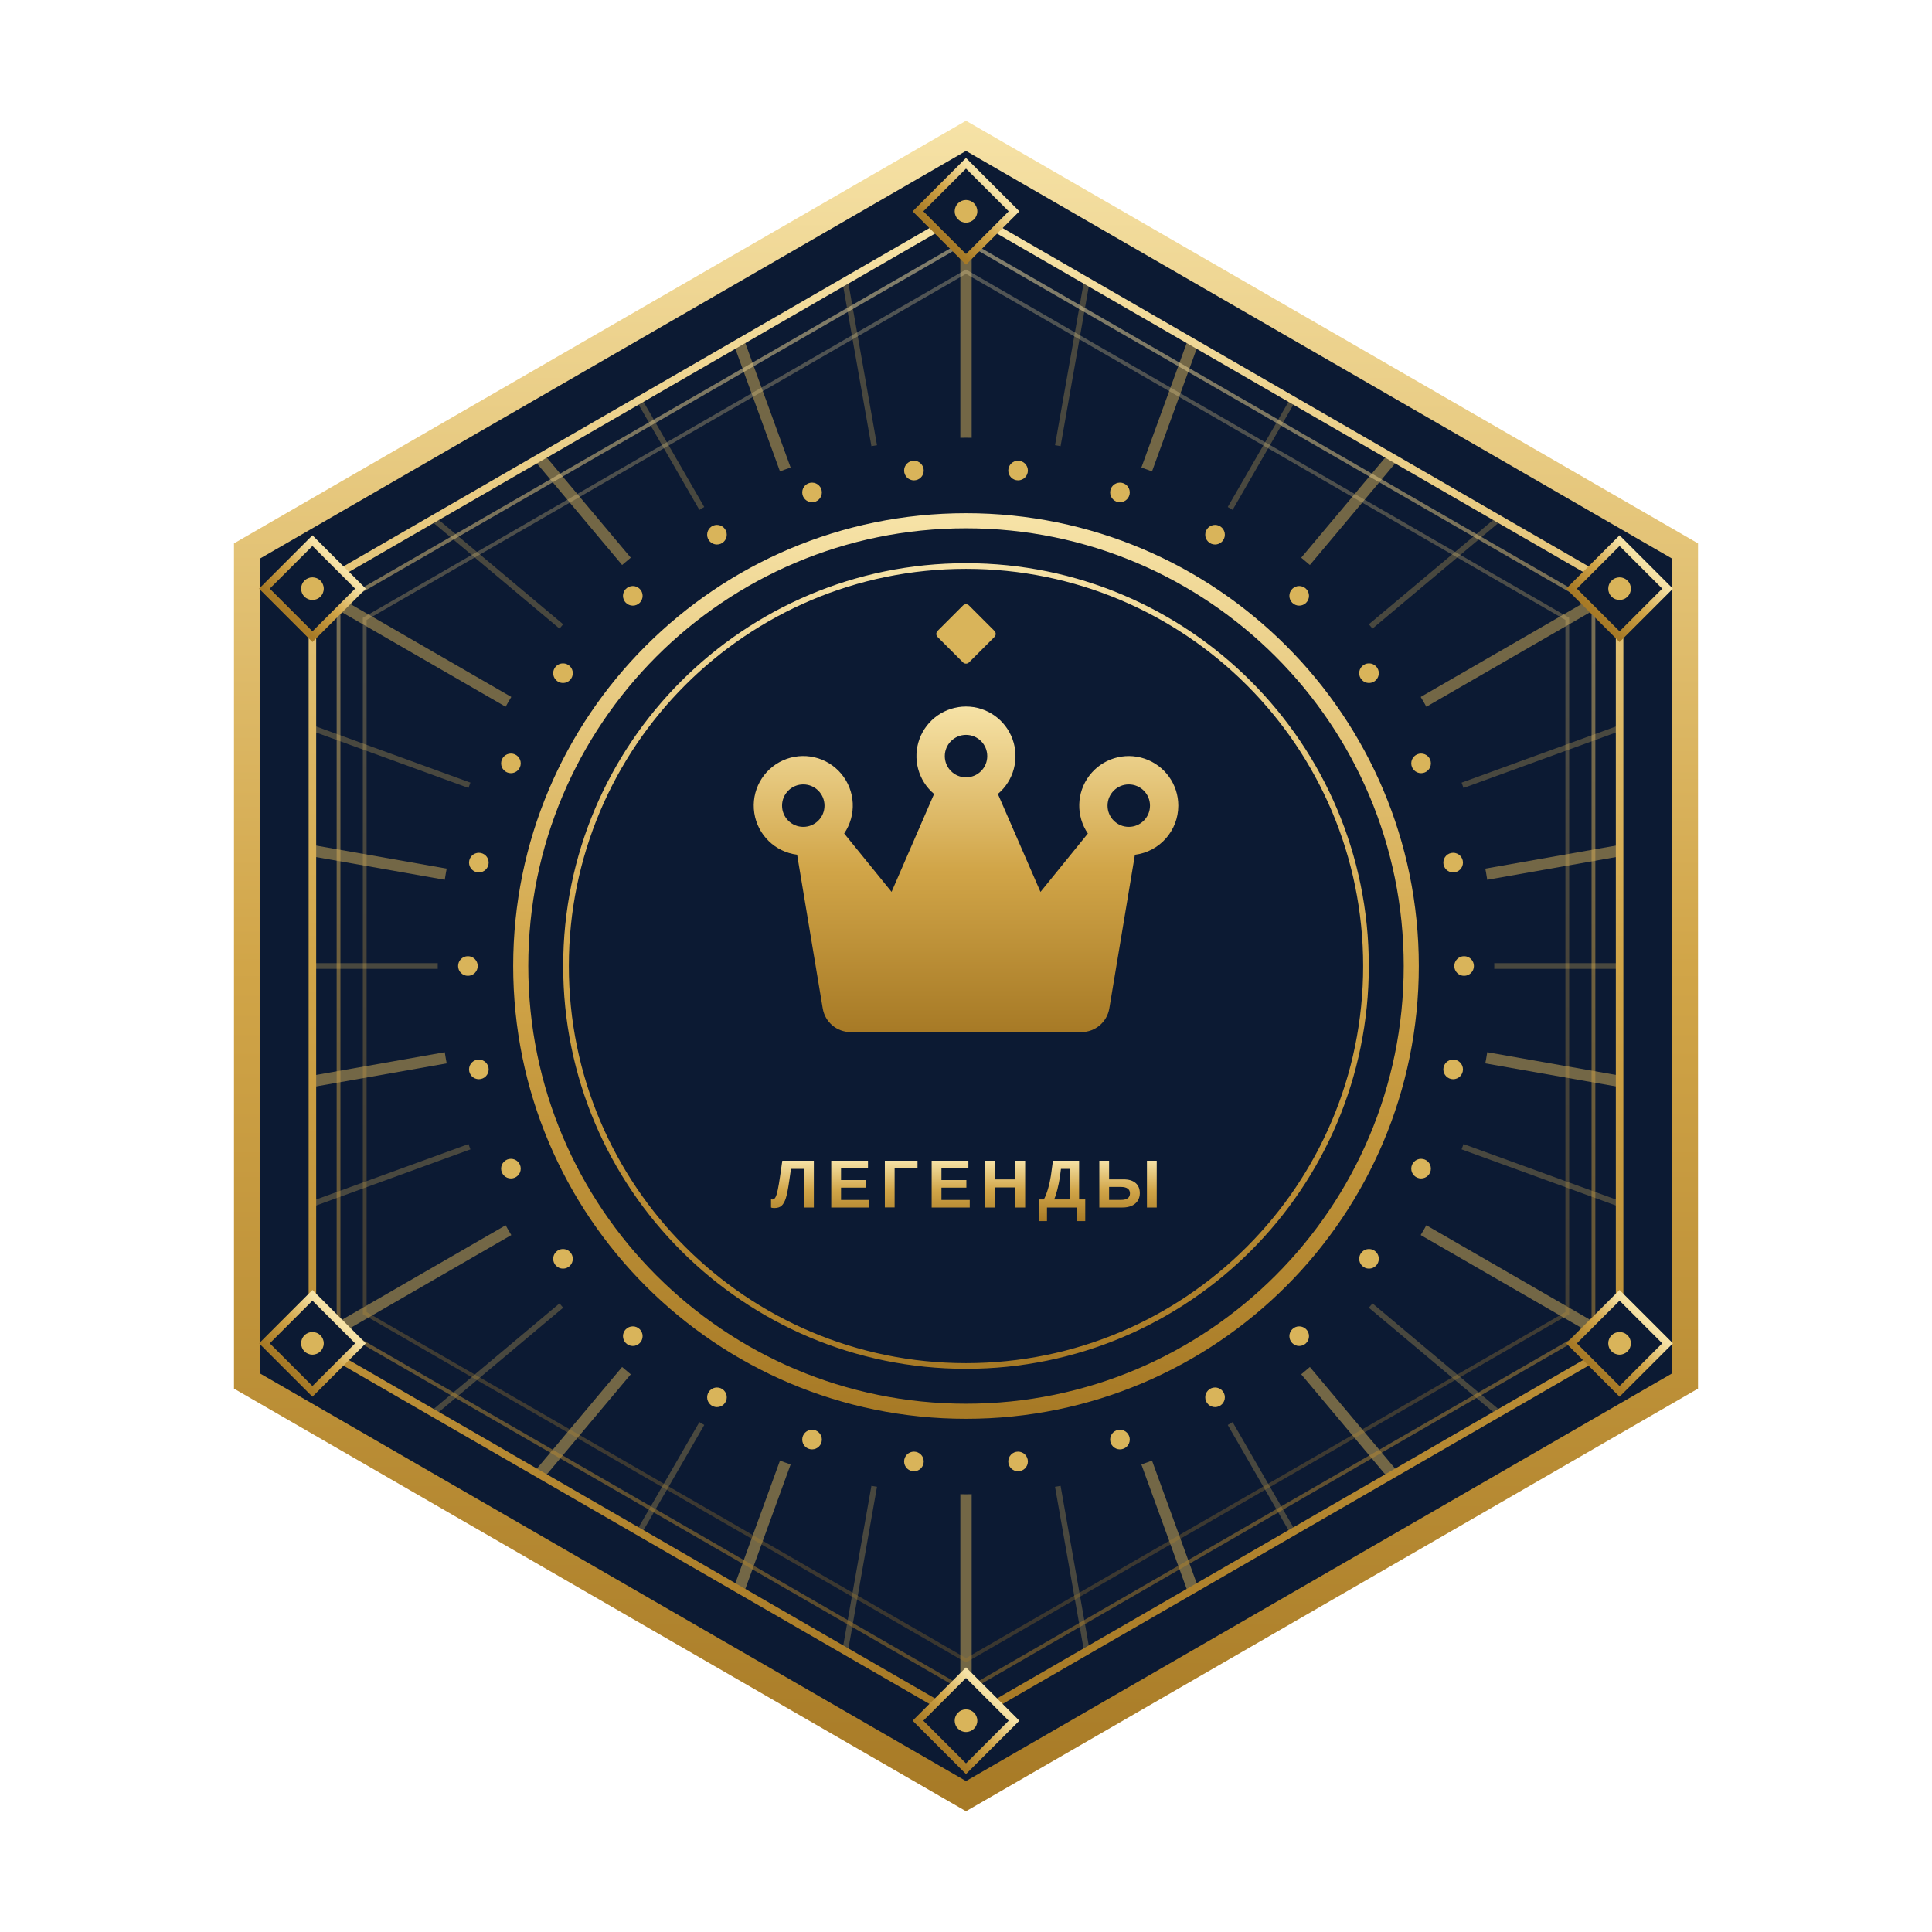
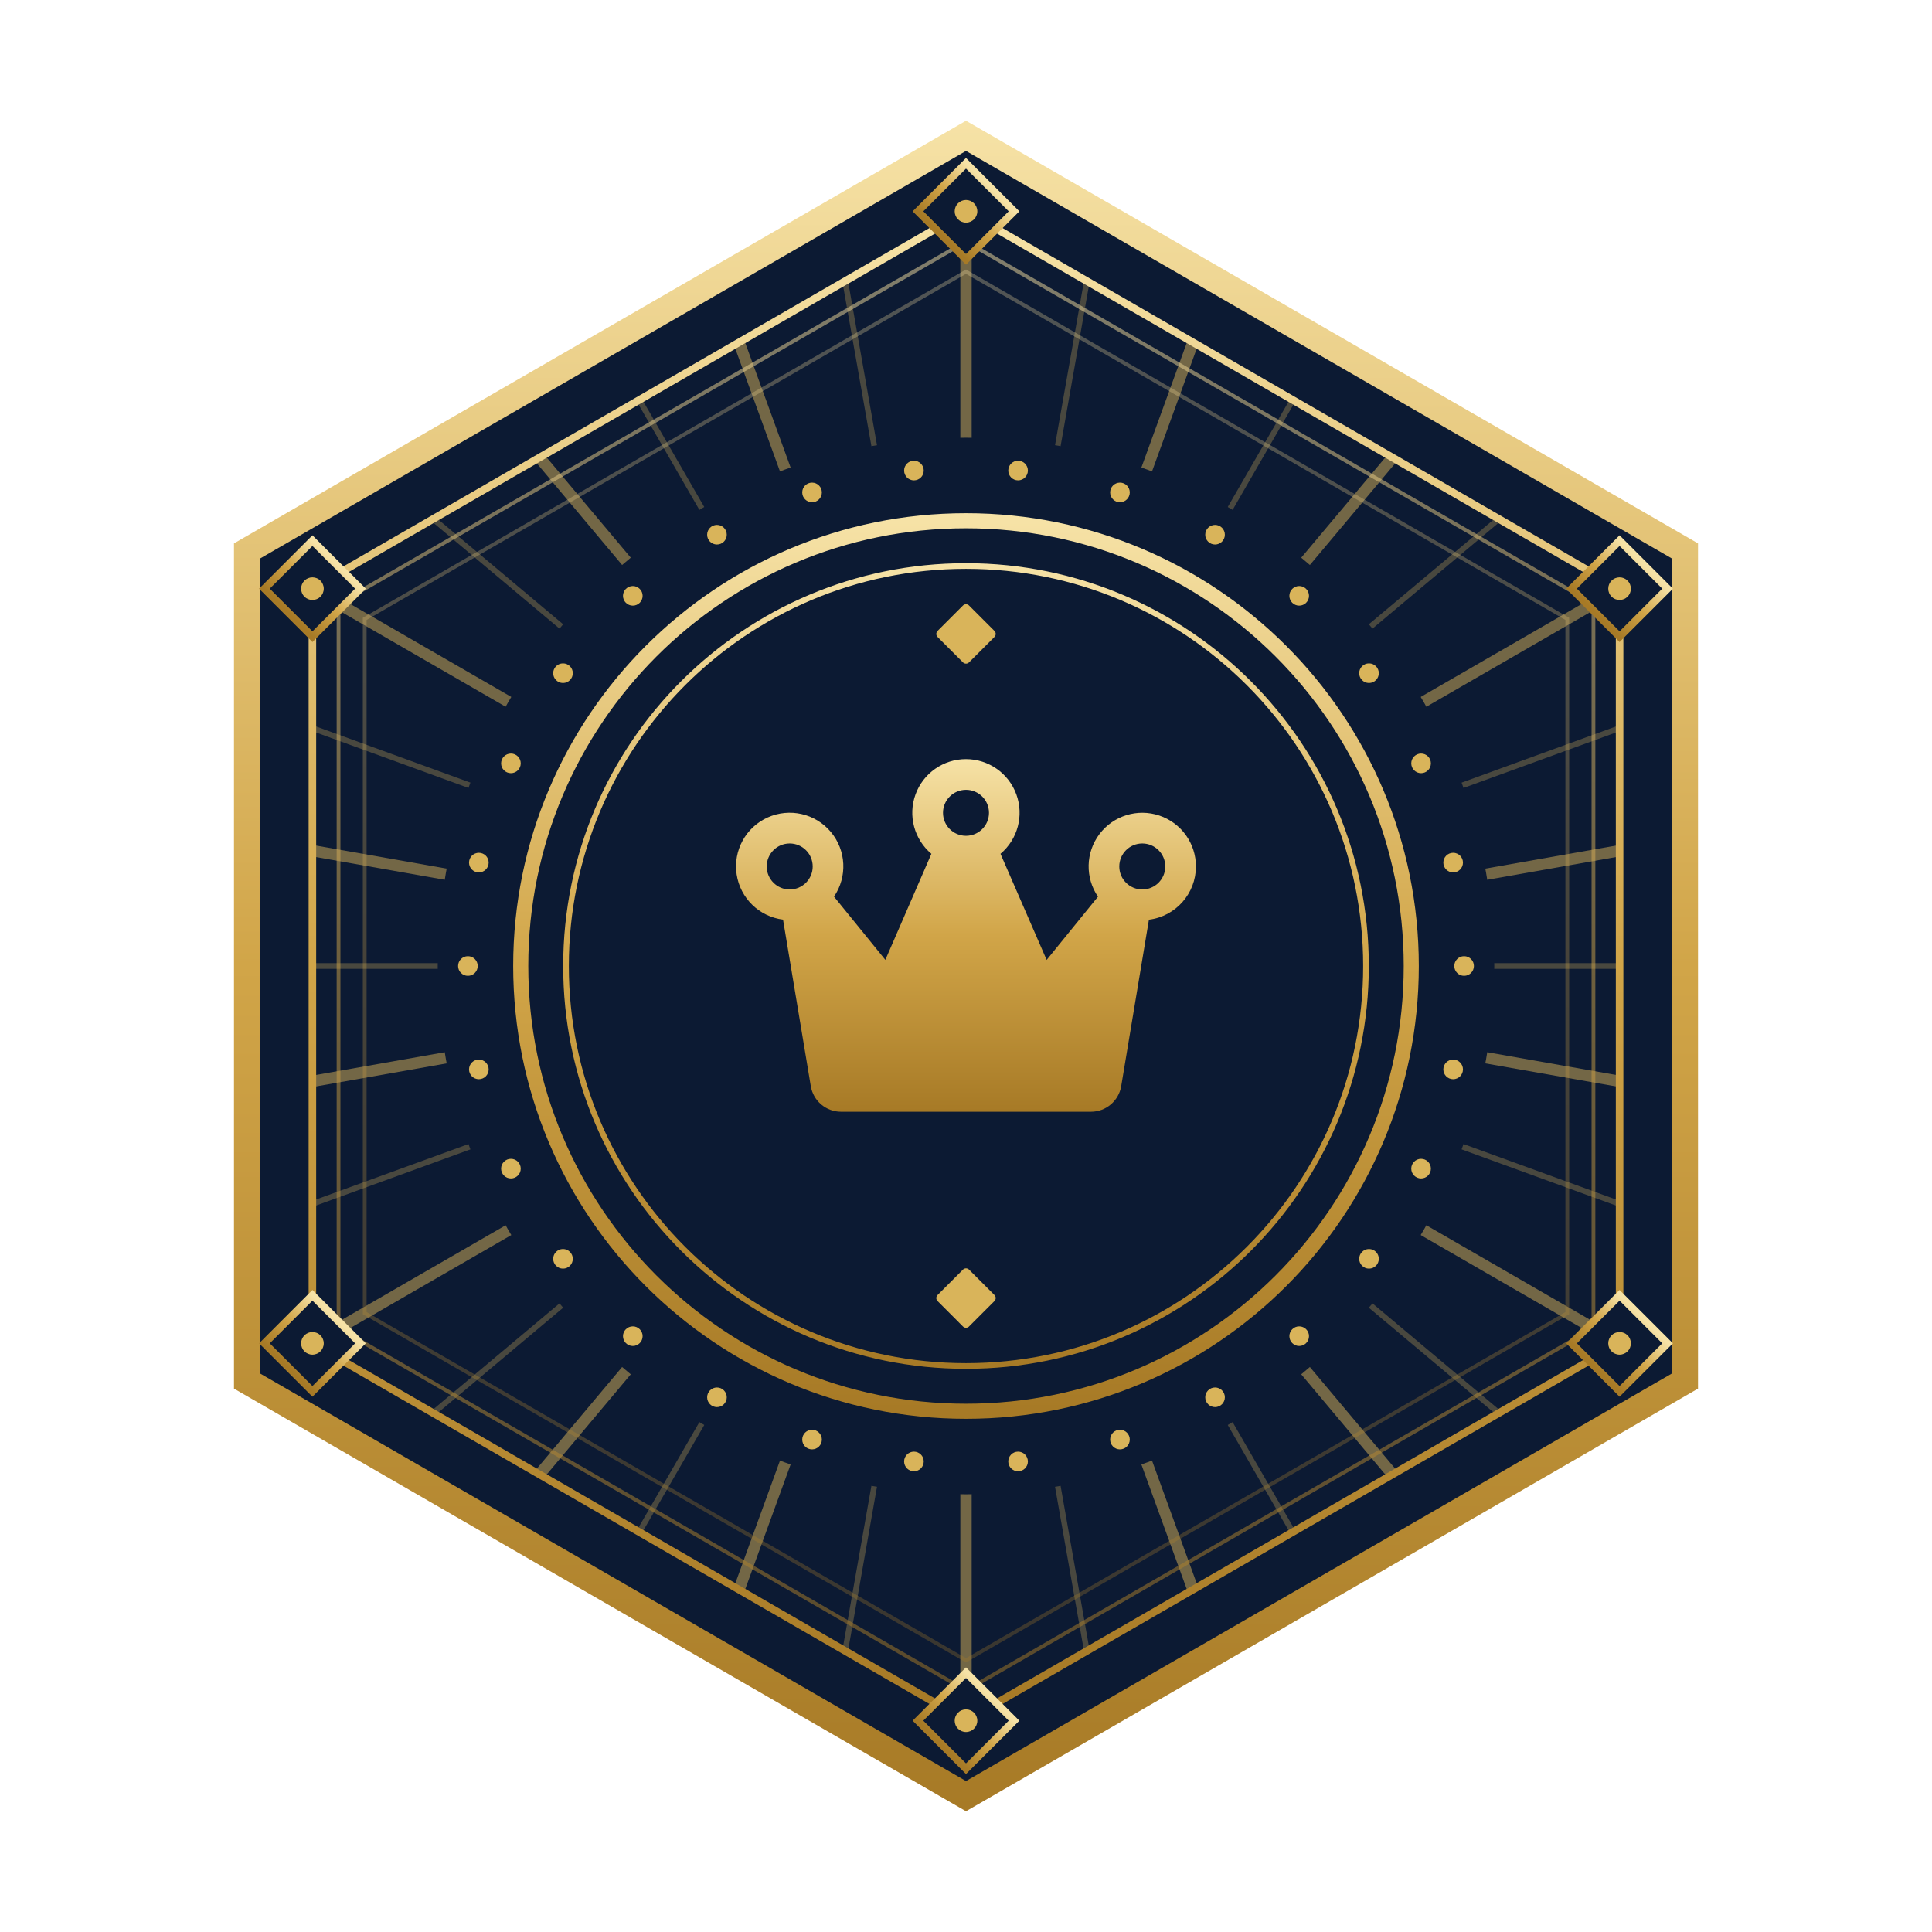
<svg xmlns="http://www.w3.org/2000/svg" viewBox="0 0 512 512">
  <defs>
    <linearGradient id="dg" x1="0" y1="0" x2="0" y2="1">
      <stop offset="0" stop-color="#f6e2a6" />
      <stop offset=".5" stop-color="#d1a548" />
      <stop offset="1" stop-color="#a77a26" />
    </linearGradient>
    <clipPath id="h">
      <polygon points="256.00,56.00 429.21,156.00 429.21,356.00 256.00,456.00 82.79,356.00 82.79,156.00" />
    </clipPath>
  </defs>
  <polygon points="256.00,32.00 449.99,144.00 449.99,368.00 256.00,480.00 62.01,368.00 62.01,144.00" fill="url(#dg)" />
  <polygon points="256.00,40.00 443.06,148.00 443.06,364.00 256.00,472.00 68.94,364.00 68.94,148.00" fill="#0c1a33" />
  <g clip-path="url(#h)">
    <line x1="256" y1="256" x2="656.0" y2="256.0" stroke="#d9b45a" stroke-width="1.5" opacity="0.3" />
    <line x1="256" y1="256" x2="649.9" y2="325.5" stroke="#d9b45a" stroke-width="3" opacity="0.5" />
    <line x1="256" y1="256" x2="631.9" y2="392.8" stroke="#d9b45a" stroke-width="1.5" opacity="0.3" />
    <line x1="256" y1="256" x2="602.4" y2="456.0" stroke="#d9b45a" stroke-width="3" opacity="0.5" />
    <line x1="256" y1="256" x2="562.4" y2="513.1" stroke="#d9b45a" stroke-width="1.5" opacity="0.3" />
    <line x1="256" y1="256" x2="513.1" y2="562.4" stroke="#d9b45a" stroke-width="3" opacity="0.5" />
    <line x1="256" y1="256" x2="456.0" y2="602.4" stroke="#d9b45a" stroke-width="1.5" opacity="0.3" />
    <line x1="256" y1="256" x2="392.8" y2="631.9" stroke="#d9b45a" stroke-width="3" opacity="0.5" />
    <line x1="256" y1="256" x2="325.5" y2="649.9" stroke="#d9b45a" stroke-width="1.5" opacity="0.3" />
    <line x1="256" y1="256" x2="256.0" y2="656.0" stroke="#d9b45a" stroke-width="3" opacity="0.5" />
    <line x1="256" y1="256" x2="186.5" y2="649.9" stroke="#d9b45a" stroke-width="1.5" opacity="0.3" />
    <line x1="256" y1="256" x2="119.2" y2="631.9" stroke="#d9b45a" stroke-width="3" opacity="0.5" />
    <line x1="256" y1="256" x2="56.0" y2="602.4" stroke="#d9b45a" stroke-width="1.5" opacity="0.3" />
    <line x1="256" y1="256" x2="-1.1" y2="562.4" stroke="#d9b45a" stroke-width="3" opacity="0.5" />
    <line x1="256" y1="256" x2="-50.4" y2="513.1" stroke="#d9b45a" stroke-width="1.5" opacity="0.3" />
    <line x1="256" y1="256" x2="-90.4" y2="456.0" stroke="#d9b45a" stroke-width="3" opacity="0.5" />
    <line x1="256" y1="256" x2="-119.9" y2="392.8" stroke="#d9b45a" stroke-width="1.5" opacity="0.3" />
    <line x1="256" y1="256" x2="-137.9" y2="325.5" stroke="#d9b45a" stroke-width="3" opacity="0.5" />
    <line x1="256" y1="256" x2="-144.0" y2="256.0" stroke="#d9b45a" stroke-width="1.5" opacity="0.3" />
    <line x1="256" y1="256" x2="-137.9" y2="186.5" stroke="#d9b45a" stroke-width="3" opacity="0.5" />
    <line x1="256" y1="256" x2="-119.9" y2="119.2" stroke="#d9b45a" stroke-width="1.5" opacity="0.3" />
    <line x1="256" y1="256" x2="-90.4" y2="56.0" stroke="#d9b45a" stroke-width="3" opacity="0.5" />
    <line x1="256" y1="256" x2="-50.4" y2="-1.1" stroke="#d9b45a" stroke-width="1.5" opacity="0.3" />
    <line x1="256" y1="256" x2="-1.1" y2="-50.4" stroke="#d9b45a" stroke-width="3" opacity="0.5" />
    <line x1="256" y1="256" x2="56.0" y2="-90.4" stroke="#d9b45a" stroke-width="1.5" opacity="0.3" />
    <line x1="256" y1="256" x2="119.2" y2="-119.9" stroke="#d9b45a" stroke-width="3" opacity="0.5" />
    <line x1="256" y1="256" x2="186.5" y2="-137.9" stroke="#d9b45a" stroke-width="1.5" opacity="0.3" />
    <line x1="256" y1="256" x2="256.0" y2="-144.0" stroke="#d9b45a" stroke-width="3" opacity="0.5" />
    <line x1="256" y1="256" x2="325.5" y2="-137.9" stroke="#d9b45a" stroke-width="1.5" opacity="0.3" />
    <line x1="256" y1="256" x2="392.8" y2="-119.9" stroke="#d9b45a" stroke-width="3" opacity="0.5" />
    <line x1="256" y1="256" x2="456.0" y2="-90.4" stroke="#d9b45a" stroke-width="1.5" opacity="0.3" />
    <line x1="256" y1="256" x2="513.1" y2="-50.4" stroke="#d9b45a" stroke-width="3" opacity="0.5" />
    <line x1="256" y1="256" x2="562.4" y2="-1.1" stroke="#d9b45a" stroke-width="1.5" opacity="0.3" />
    <line x1="256" y1="256" x2="602.4" y2="56.0" stroke="#d9b45a" stroke-width="3" opacity="0.5" />
    <line x1="256" y1="256" x2="631.9" y2="119.2" stroke="#d9b45a" stroke-width="1.5" opacity="0.3" />
    <line x1="256" y1="256" x2="649.9" y2="186.5" stroke="#d9b45a" stroke-width="3" opacity="0.5" />
    <circle cx="256" cy="256" r="140" fill="#0c1a33" />
  </g>
  <polygon points="256.00,64.00 422.28,160.00 422.28,352.00 256.00,448.00 89.72,352.00 89.72,160.00" fill="none" stroke="url(#dg)" stroke-width="1" opacity="0.5" />
  <polygon points="256.00,72.00 415.35,164.00 415.35,348.00 256.00,440.00 96.65,348.00 96.65,164.00" fill="none" stroke="url(#dg)" stroke-width="1" opacity="0.3" />
  <polygon points="256.00,56.00 429.21,156.00 429.21,356.00 256.00,456.00 82.79,356.00 82.79,156.00" fill="none" stroke="url(#dg)" stroke-width="2" />
  <rect x="247.0" y="47.0" width="18" height="18" fill="#0c1a33" stroke="url(#dg)" stroke-width="2" transform="rotate(45 256.0 56.0)" />
  <circle cx="256.0" cy="56.0" r="3" fill="#d9b45a" />
  <rect x="420.2" y="147.0" width="18" height="18" fill="#0c1a33" stroke="url(#dg)" stroke-width="2" transform="rotate(45 429.2 156.0)" />
  <circle cx="429.2" cy="156.0" r="3" fill="#d9b45a" />
  <rect x="420.2" y="347.0" width="18" height="18" fill="#0c1a33" stroke="url(#dg)" stroke-width="2" transform="rotate(45 429.2 356.0)" />
  <circle cx="429.2" cy="356.0" r="3" fill="#d9b45a" />
  <rect x="247.0" y="447.0" width="18" height="18" fill="#0c1a33" stroke="url(#dg)" stroke-width="2" transform="rotate(45 256.0 456.0)" />
  <circle cx="256.0" cy="456.0" r="3" fill="#d9b45a" />
  <rect x="73.8" y="347.0" width="18" height="18" fill="#0c1a33" stroke="url(#dg)" stroke-width="2" transform="rotate(45 82.8 356.0)" />
  <circle cx="82.8" cy="356.0" r="3" fill="#d9b45a" />
  <rect x="73.8" y="147.0" width="18" height="18" fill="#0c1a33" stroke="url(#dg)" stroke-width="2" transform="rotate(45 82.8 156.0)" />
  <circle cx="82.8" cy="156.0" r="3" fill="#d9b45a" />
  <circle cx="388.0" cy="256.0" r="2.6" fill="#d9b45a" />
  <circle cx="385.1" cy="283.4" r="2.6" fill="#d9b45a" />
  <circle cx="376.6" cy="309.7" r="2.6" fill="#d9b45a" />
  <circle cx="362.8" cy="333.6" r="2.6" fill="#d9b45a" />
  <circle cx="344.3" cy="354.1" r="2.6" fill="#d9b45a" />
  <circle cx="322.0" cy="370.3" r="2.6" fill="#d9b45a" />
  <circle cx="296.8" cy="381.5" r="2.6" fill="#d9b45a" />
  <circle cx="269.8" cy="387.3" r="2.6" fill="#d9b45a" />
  <circle cx="242.2" cy="387.3" r="2.6" fill="#d9b45a" />
  <circle cx="215.2" cy="381.5" r="2.6" fill="#d9b45a" />
  <circle cx="190.0" cy="370.3" r="2.6" fill="#d9b45a" />
  <circle cx="167.7" cy="354.1" r="2.6" fill="#d9b45a" />
  <circle cx="149.2" cy="333.6" r="2.6" fill="#d9b45a" />
  <circle cx="135.4" cy="309.7" r="2.6" fill="#d9b45a" />
  <circle cx="126.9" cy="283.4" r="2.6" fill="#d9b45a" />
  <circle cx="124.0" cy="256.0" r="2.6" fill="#d9b45a" />
  <circle cx="126.9" cy="228.6" r="2.6" fill="#d9b45a" />
  <circle cx="135.4" cy="202.3" r="2.6" fill="#d9b45a" />
  <circle cx="149.2" cy="178.4" r="2.6" fill="#d9b45a" />
  <circle cx="167.7" cy="157.9" r="2.6" fill="#d9b45a" />
  <circle cx="190.0" cy="141.7" r="2.6" fill="#d9b45a" />
  <circle cx="215.2" cy="130.5" r="2.6" fill="#d9b45a" />
  <circle cx="242.2" cy="124.7" r="2.6" fill="#d9b45a" />
  <circle cx="269.8" cy="124.7" r="2.6" fill="#d9b45a" />
  <circle cx="296.8" cy="130.5" r="2.6" fill="#d9b45a" />
  <circle cx="322.0" cy="141.7" r="2.6" fill="#d9b45a" />
  <circle cx="344.3" cy="157.9" r="2.6" fill="#d9b45a" />
  <circle cx="362.8" cy="178.4" r="2.6" fill="#d9b45a" />
  <circle cx="376.6" cy="202.3" r="2.6" fill="#d9b45a" />
  <circle cx="385.1" cy="228.6" r="2.6" fill="#d9b45a" />
  <circle cx="256" cy="256" r="118" fill="none" stroke="url(#dg)" stroke-width="4" />
  <circle cx="256" cy="256" r="106" fill="none" stroke="url(#dg)" stroke-width="1.5" />
-   <g transform="translate(196.0 176.0) scale(0.4688)" fill="url(#dg)">
+   <g transform="translate(191.0 189.0) scale(0.5078)" fill="url(#dg)">
    <path d="M248,80a28,28,0,1,0-51.12,15.77l-26.79,33L146,73.4a28,28,0,1,0-36.06,0L85.91,128.74l-26.79-33a28,28,0,1,0-26.6,12L47,194.63A16,16,0,0,0,62.78,208H193.22A16,16,0,0,0,209,194.63l14.47-86.85A28,28,0,0,0,248,80ZM128,40a12,12,0,1,1-12,12A12,12,0,0,1,128,40ZM24,80A12,12,0,1,1,36,92,12,12,0,0,1,24,80ZM220,92a12,12,0,1,1,12-12A12,12,0,0,1,220,92Z" />
  </g>
-   <path d="M196 292 L316 292" stroke="url(#dg)" stroke-width="2" />
-   <text x="256" y="320" text-anchor="middle" font-family="'Arial Black', Arial, sans-serif" font-weight="900" font-size="18" letter-spacing="2.2" fill="url(#dg)">ЛЕГЕНДЫ</text>
  <g transform="translate(247.0 159.0) scale(0.0703)" fill="#d9b45a">
    <path d="M240,128a15.85,15.85,0,0,1-4.67,11.28l-96.05,96.06a16,16,0,0,1-22.56,0h0l-96-96.06a16,16,0,0,1,0-22.56l96.05-96.06a16,16,0,0,1,22.56,0l96.05,96.06A15.85,15.85,0,0,1,240,128Z" />
  </g>
+   <g transform="translate(247.0 335.0) scale(0.0703)" fill="#d9b45a">
+     <path d="M240,128a15.85,15.85,0,0,1-4.67,11.28l-96.05,96.06a16,16,0,0,1-22.56,0h0l-96-96.06a16,16,0,0,1,0-22.56l96.05-96.06a16,16,0,0,1,22.56,0l96.05,96.06A15.85,15.85,0,0,1,240,128Z" />
+   </g>
</svg>
